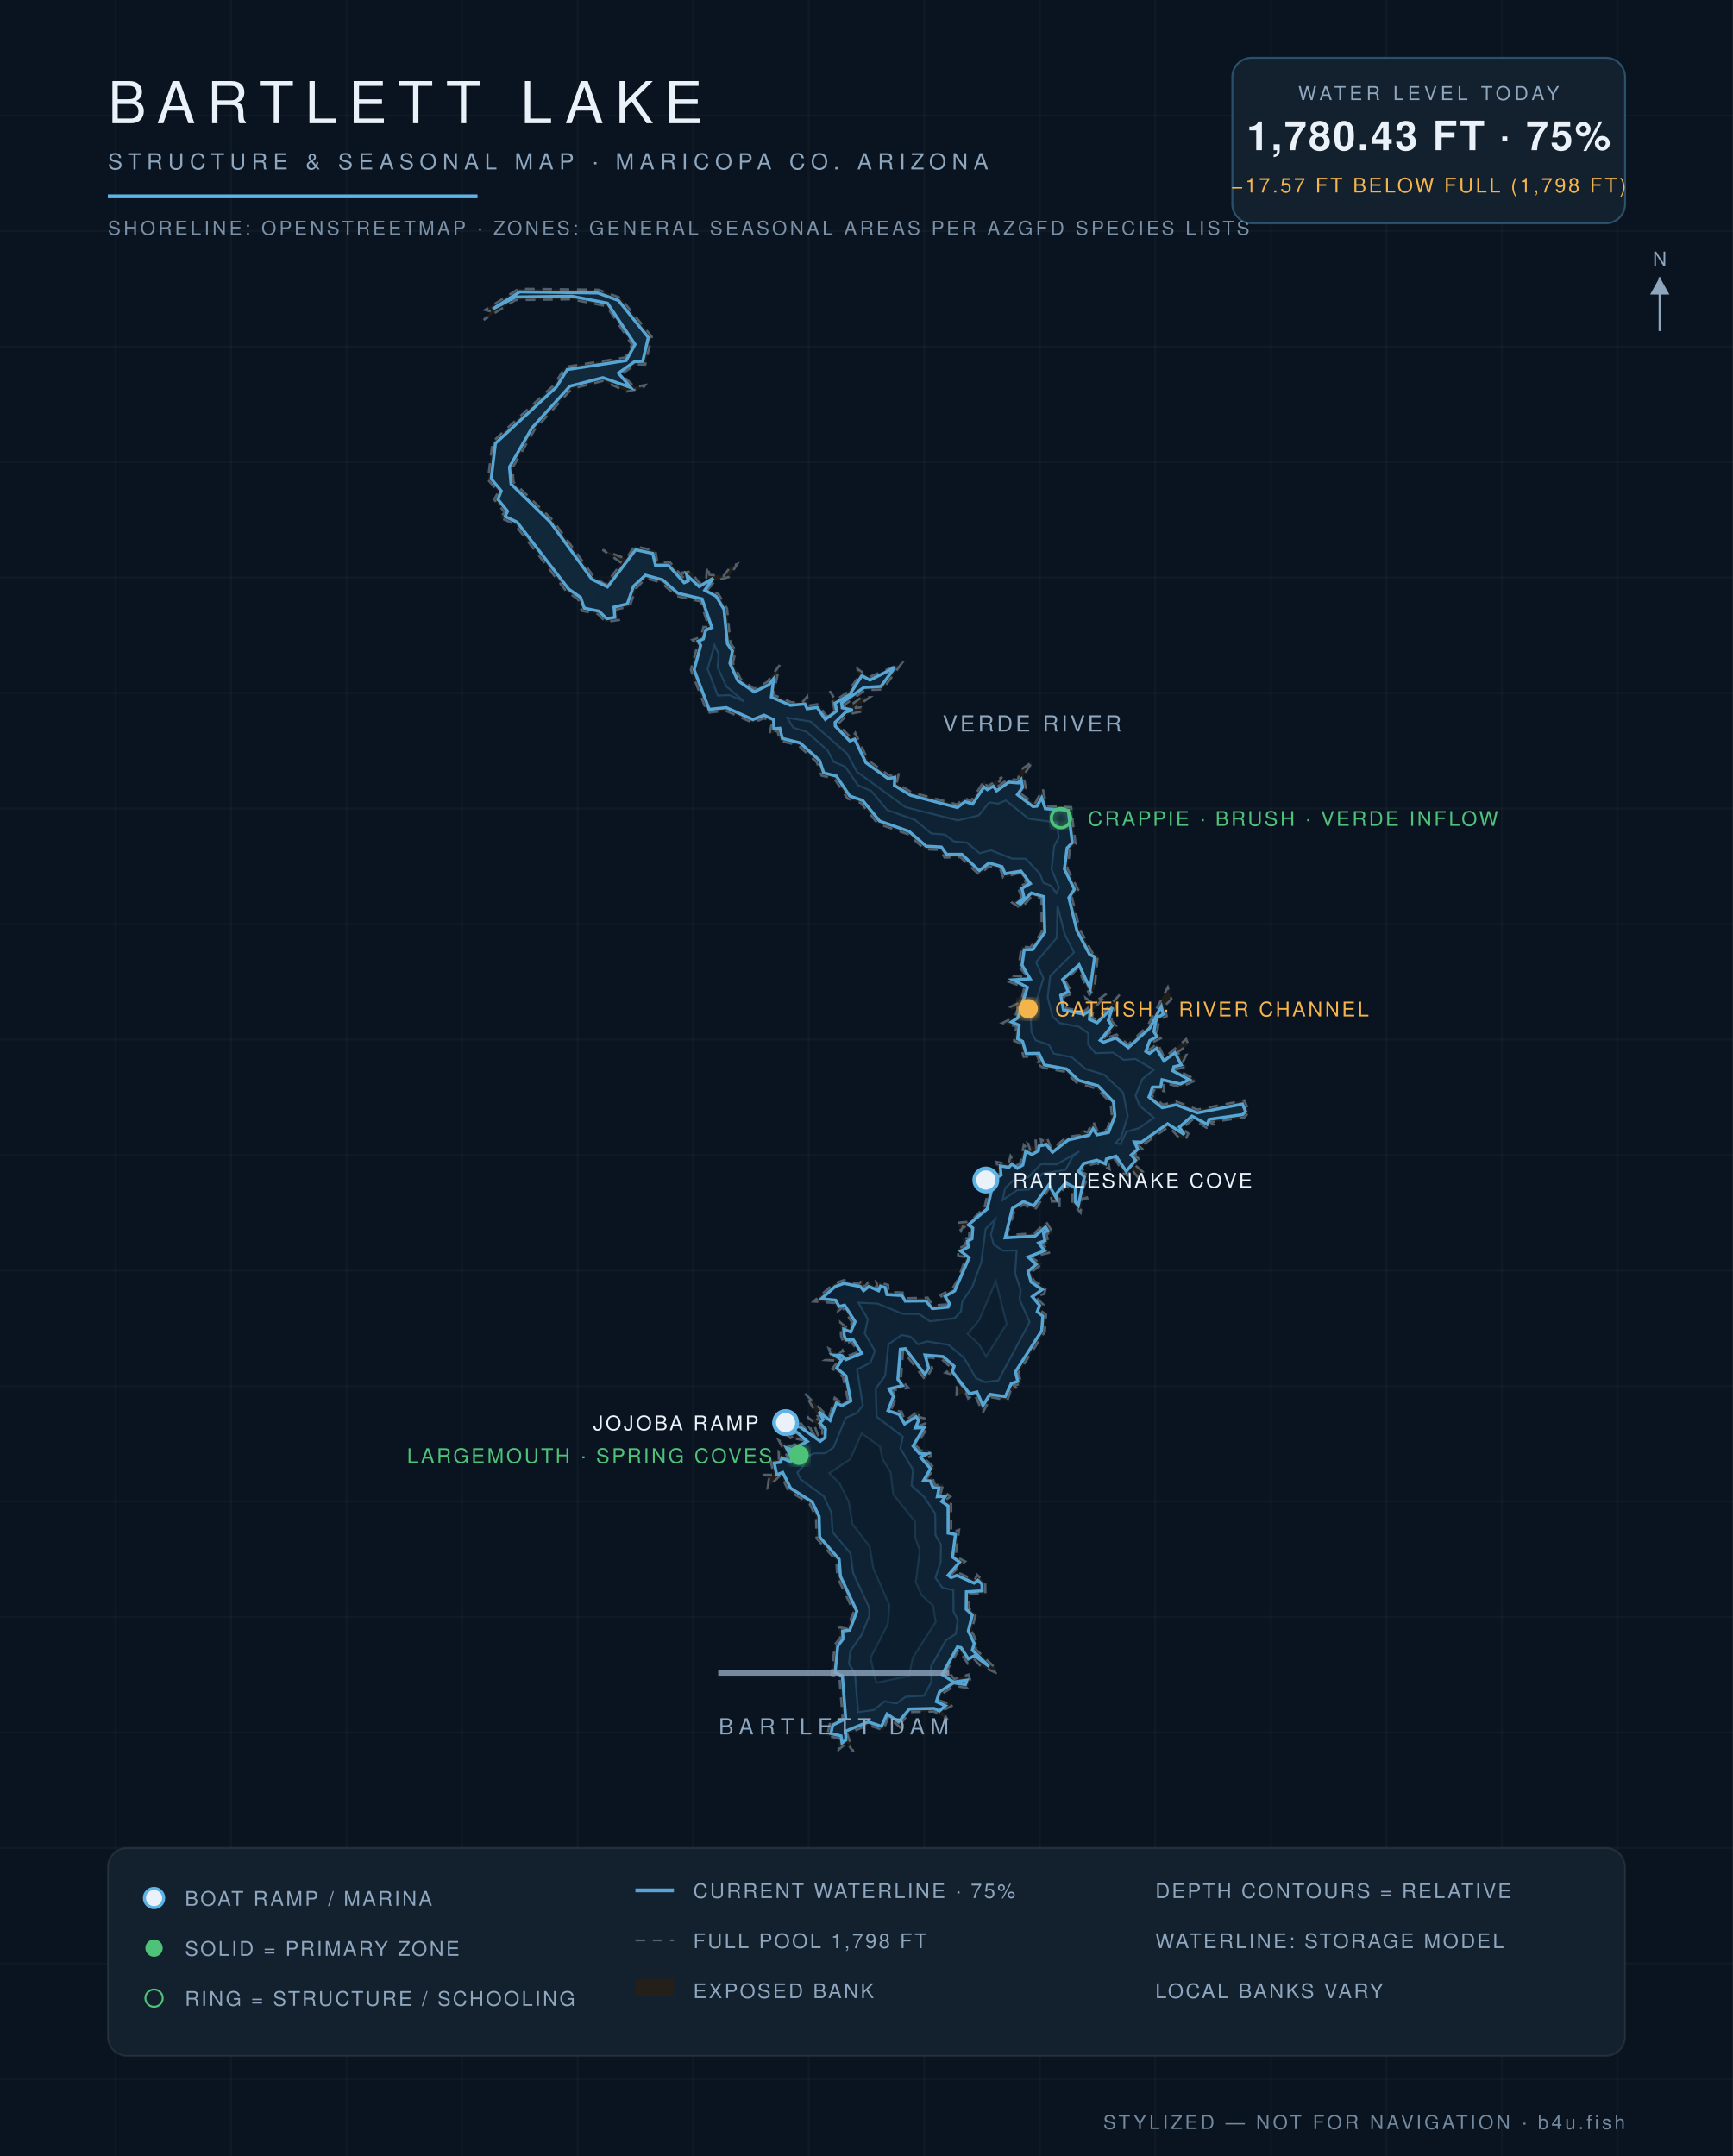
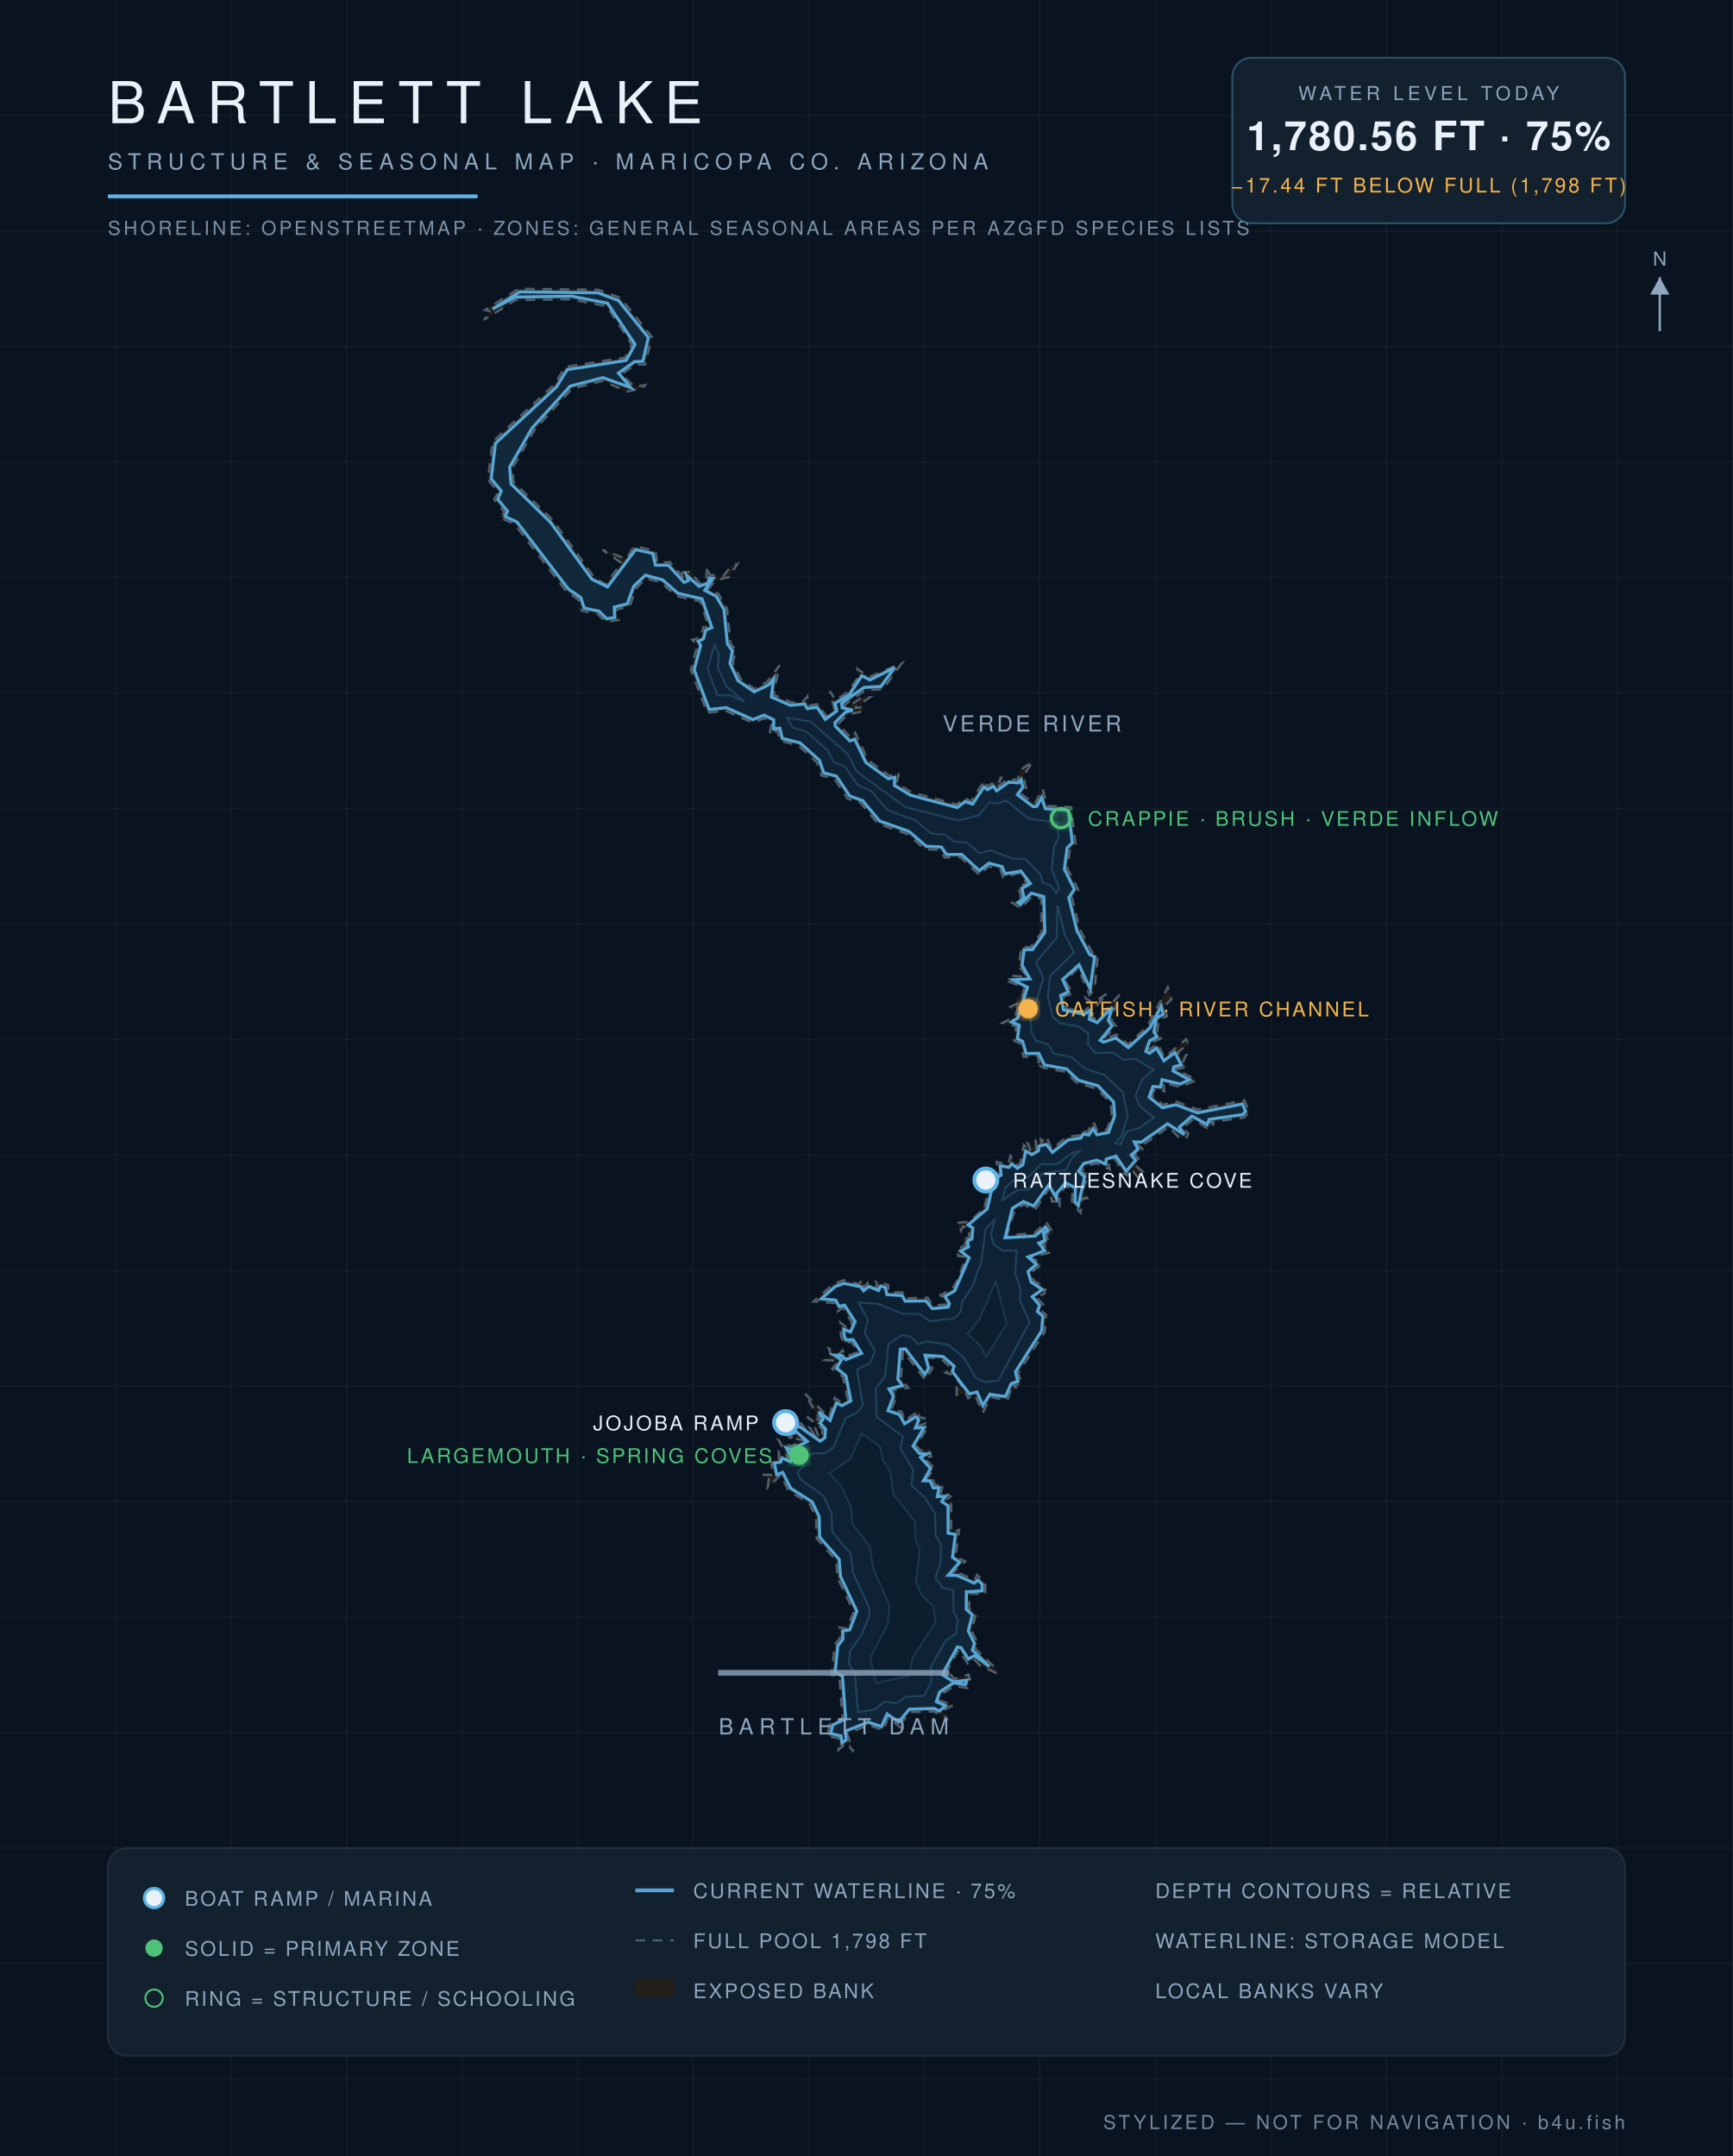
<svg xmlns="http://www.w3.org/2000/svg" viewBox="0 0 900 1120" font-family="Helvetica,Arial,sans-serif">
  <defs>
    <radialGradient id="wg" cx="45%" cy="60%" r="80%">
      <stop offset="0%" stop-color="#0c1f31" />
      <stop offset="55%" stop-color="#102639" />
      <stop offset="100%" stop-color="#13293c" />
    </radialGradient>
    <filter id="glow">
      <feGaussianBlur stdDeviation="2.2" result="b" />
      <feMerge>
        <feMergeNode in="b" />
        <feMergeNode in="SourceGraphic" />
      </feMerge>
    </filter>
  </defs>
  <rect width="900" height="1120" fill="#0a1420" />
  <g stroke="#ffffff" stroke-opacity="0.025">
    <line x1="60" y1="0" x2="60" y2="1120" />
    <line x1="120" y1="0" x2="120" y2="1120" />
    <line x1="180" y1="0" x2="180" y2="1120" />
    <line x1="240" y1="0" x2="240" y2="1120" />
    <line x1="300" y1="0" x2="300" y2="1120" />
    <line x1="360" y1="0" x2="360" y2="1120" />
    <line x1="420" y1="0" x2="420" y2="1120" />
    <line x1="480" y1="0" x2="480" y2="1120" />
    <line x1="540" y1="0" x2="540" y2="1120" />
    <line x1="600" y1="0" x2="600" y2="1120" />
    <line x1="660" y1="0" x2="660" y2="1120" />
    <line x1="720" y1="0" x2="720" y2="1120" />
    <line x1="780" y1="0" x2="780" y2="1120" />
    <line x1="840" y1="0" x2="840" y2="1120" />
    <line x1="0" y1="60" x2="900" y2="60" />
    <line x1="0" y1="120" x2="900" y2="120" />
    <line x1="0" y1="180" x2="900" y2="180" />
    <line x1="0" y1="240" x2="900" y2="240" />
    <line x1="0" y1="300" x2="900" y2="300" />
    <line x1="0" y1="360" x2="900" y2="360" />
    <line x1="0" y1="420" x2="900" y2="420" />
    <line x1="0" y1="480" x2="900" y2="480" />
    <line x1="0" y1="540" x2="900" y2="540" />
    <line x1="0" y1="600" x2="900" y2="600" />
    <line x1="0" y1="660" x2="900" y2="660" />
    <line x1="0" y1="720" x2="900" y2="720" />
    <line x1="0" y1="780" x2="900" y2="780" />
    <line x1="0" y1="840" x2="900" y2="840" />
    <line x1="0" y1="900" x2="900" y2="900" />
    <line x1="0" y1="960" x2="900" y2="960" />
    <line x1="0" y1="1020" x2="900" y2="1020" />
    <line x1="0" y1="1080" x2="900" y2="1080" />
  </g>
  <path d="M 511.3,627.2 L 514.0,615.3 L 511.9,613.1 L 518.5,609.7 L 517.6,603.6 L 523.7,604.8 L 524.8,600.5 L 527.8,605.4 L 529.8,604.4 L 531.7,594.7 L 535.4,598.3 L 533.8,594.1 L 538.1,596.8 L 537.8,591.6 L 541.0,594.4 L 540.5,591.8 L 542.8,593.0 L 543.7,590.9 L 546.2,597.0 L 554.1,590.6 L 560.8,589.7 L 561.6,586.9 L 564.7,588.3 L 567.8,582.6 L 570.1,587.9 L 574.9,586.8 L 577.4,579.4 L 576.7,572.7 L 569.4,565.5 L 559.3,562.6 L 553.3,556.8 L 541.8,554.7 L 537.4,551.9 L 539.8,551.6 L 538.8,548.6 L 531.6,549.0 L 529.7,541.9 L 526.7,540.7 L 527.8,533.2 L 520.6,531.4 L 527.1,528.2 L 528.7,523.5 L 525.2,524.5 L 524.6,523.1 L 530.1,520.5 L 532.0,513.0 L 523.8,509.9 L 525.4,506.8 L 533.6,507.6 L 529.1,501.9 L 530.5,491.7 L 535.1,492.1 L 541.0,484.4 L 540.9,466.9 L 536.0,465.5 L 530.3,471.9 L 525.6,468.9 L 530.4,466.0 L 528.6,460.5 L 533.4,458.9 L 529.0,453.6 L 521.0,455.9 L 519.5,451.6 L 513.6,450.0 L 508.6,454.5 L 498.8,445.3 L 490.6,445.5 L 488.3,441.5 L 480.4,441.2 L 471.3,433.3 L 455.9,427.9 L 447.0,417.1 L 440.2,414.9 L 433.3,404.5 L 426.6,402.9 L 424.2,396.0 L 414.4,387.1 L 405.0,384.9 L 403.7,379.4 L 399.5,381.7 L 400.9,375.3 L 396.8,373.1 L 391.0,375.5 L 376.8,369.2 L 367.3,370.3 L 358.8,348.0 L 362.3,335.0 L 359.5,332.4 L 364.0,330.9 L 365.3,325.7 L 368.1,325.8 L 363.7,312.4 L 351.4,309.7 L 343.3,302.6 L 335.5,300.4 L 330.4,305.6 L 327.0,315.1 L 319.9,316.7 L 321.4,322.1 L 314.6,323.1 L 310.5,319.0 L 302.1,317.3 L 300.3,311.4 L 294.1,307.2 L 267.3,272.3 L 259.4,268.8 L 262.1,266.2 L 256.6,259.5 L 258.8,255.5 L 253.4,249.2 L 255.8,229.5 L 287.7,200.0 L 293.6,190.6 L 324.6,185.7 L 328.2,179.1 L 315.1,159.1 L 296.8,155.5 L 267.7,155.9 L 251.2,166.2 L 255.2,161.9 L 251.9,161.0 L 269.4,150.0 L 310.8,150.5 L 322.2,154.7 L 338.5,174.9 L 335.1,189.4 L 330.2,189.3 L 322.7,194.4 L 329.6,201.0 L 335.1,200.0 L 334.0,201.5 L 325.6,203.4 L 313.1,197.9 L 296.9,202.0 L 277.6,223.3 L 266.2,243.0 L 266.7,250.4 L 287.0,270.1 L 308.6,299.9 L 314.5,303.6 L 322.8,292.5 L 312.9,285.6 L 325.2,290.3 L 329.4,283.7 L 340.4,286.1 L 341.4,292.4 L 347.8,291.9 L 355.8,301.1 L 354.4,297.4 L 358.7,296.9 L 363.3,303.0 L 366.7,301.6 L 367.2,294.0 L 368.5,298.6 L 375.7,299.2 L 379.6,294.2 L 382.9,293.0 L 378.7,299.7 L 371.4,301.7 L 367.6,306.3 L 373.1,308.5 L 377.6,316.1 L 379.4,334.2 L 382.1,337.8 L 380.7,344.4 L 384.6,352.6 L 391.6,357.8 L 398.4,354.3 L 404.9,345.5 L 401.7,360.9 L 410.9,364.8 L 416.5,365.0 L 419.2,361.8 L 419.7,366.6 L 425.3,365.7 L 429.0,372.2 L 433.3,368.3 L 431.0,359.0 L 434.0,363.7 L 440.0,359.7 L 446.0,351.5 L 445.3,347.4 L 451.4,351.7 L 468.4,344.5 L 458.4,358.2 L 449.3,358.5 L 438.3,366.4 L 440.7,367.1 L 447.2,362.4 L 451.8,362.2 L 444.0,367.8 L 447.3,367.4 L 448.8,369.4 L 440.4,371.1 L 435.1,376.2 L 442.3,383.6 L 444.2,380.7 L 450.8,394.9 L 462.0,403.0 L 466.9,401.4 L 465.7,406.9 L 473.5,411.6 L 497.0,417.9 L 501.1,414.4 L 504.1,416.4 L 511.3,405.4 L 512.7,408.6 L 520.4,403.6 L 517.3,409.2 L 523.5,404.7 L 528.6,405.1 L 529.7,400.2 L 536.4,395.5 L 531.5,403.0 L 532.9,409.6 L 529.9,412.1 L 537.4,417.6 L 541.6,409.8 L 543.6,418.6 L 556.3,419.3 L 558.6,438.5 L 555.7,441.0 L 554.4,451.3 L 560.0,462.2 L 556.7,466.1 L 560.8,482.7 L 567.3,494.9 L 570.2,496.0 L 568.5,513.5 L 565.8,516.9 L 559.9,502.8 L 553.3,509.7 L 557.3,516.3 L 552.5,517.5 L 553.8,523.8 L 563.1,525.3 L 565.1,523.6 L 563.8,518.4 L 567.5,521.1 L 575.1,516.0 L 567.9,524.5 L 567.2,528.7 L 569.7,529.6 L 581.5,516.7 L 577.2,530.1 L 579.7,533.1 L 572.9,539.8 L 579.9,537.4 L 585.9,542.6 L 595.9,533.1 L 606.5,512.8 L 608.4,519.1 L 604.7,522.7 L 606.0,527.9 L 602.0,529.6 L 600.9,536.3 L 603.7,539.0 L 598.4,541.5 L 596.6,545.6 L 601.2,542.0 L 604.7,549.4 L 616.0,539.8 L 617.2,542.6 L 611.8,546.5 L 612.5,548.7 L 616.1,548.0 L 614.4,551.6 L 616.4,554.2 L 610.6,555.5 L 621.4,561.0 L 613.2,564.8 L 604.2,562.4 L 604.7,566.9 L 599.9,565.6 L 598.0,568.9 L 603.9,573.8 L 610.9,572.2 L 621.9,576.4 L 646.3,571.6 L 648.8,577.7 L 646.2,580.5 L 628.5,583.0 L 630.8,584.5 L 626.6,585.9 L 619.8,581.3 L 614.0,586.1 L 617.2,588.9 L 616.1,591.1 L 612.0,590.7 L 607.0,585.3 L 593.1,595.1 L 590.3,594.2 L 593.8,597.3 L 589.1,599.8 L 591.9,602.4 L 589.9,605.6 L 593.6,608.8 L 591.5,612.3 L 587.2,606.9 L 585.9,610.7 L 583.4,609.6 L 579.3,602.2 L 575.6,603.5 L 576.3,607.4 L 569.5,604.3 L 563.7,605.8 L 561.7,608.7 L 565.3,610.6 L 562.3,617.9 L 564.7,622.5 L 562.2,622.6 L 561.2,630.0 L 556.7,625.0 L 557.1,617.9 L 553.4,616.1 L 550.3,620.7 L 550.3,627.2 L 549.6,624.1 L 546.3,624.2 L 545.0,617.1 L 537.5,628.5 L 531.6,625.8 L 527.0,628.7 L 522.9,641.7 L 537.2,640.6 L 543.4,634.8 L 547.1,640.8 L 543.4,640.8 L 544.8,646.4 L 541.1,645.9 L 545.7,650.6 L 535.5,653.1 L 541.1,656.7 L 535.5,660.9 L 536.9,665.3 L 543.2,669.1 L 542.3,672.2 L 537.7,673.6 L 542.0,677.8 L 540.2,680.6 L 543.3,682.9 L 542.6,691.9 L 528.8,713.3 L 530.7,718.9 L 526.4,719.7 L 528.4,721.4 L 524.9,722.5 L 523.2,727.4 L 514.7,725.8 L 510.4,733.9 L 506.1,724.2 L 502.8,726.5 L 501.5,723.5 L 496.8,724.6 L 496.9,720.7 L 500.5,721.2 L 495.4,714.4 L 491.0,713.1 L 494.2,710.7 L 488.9,706.0 L 481.5,705.1 L 484.2,710.8 L 480.5,716.8 L 469.0,701.8 L 467.9,716.4 L 471.8,721.0 L 463.1,722.3 L 465.9,725.1 L 462.8,732.3 L 468.2,733.3 L 470.1,738.1 L 477.2,732.7 L 477.3,736.1 L 480.1,736.8 L 476.7,740.8 L 480.7,739.4 L 481.7,741.7 L 475.8,750.9 L 478.3,753.7 L 482.0,752.6 L 483.7,756.6 L 479.7,757.3 L 485.5,762.8 L 481.0,768.3 L 484.1,767.2 L 485.7,771.6 L 489.9,770.8 L 488.3,776.9 L 491.1,775.3 L 493.6,777.4 L 490.7,779.6 L 494.0,781.3 L 494.0,796.1 L 498.1,794.7 L 496.3,808.6 L 501.3,811.1 L 494.0,817.9 L 497.1,816.7 L 506.1,820.8 L 507.5,818.1 L 511.7,822.3 L 511.8,828.1 L 503.2,827.8 L 503.4,835.8 L 506.9,838.2 L 504.6,847.1 L 507.8,853.8 L 506.6,856.6 L 517.8,867.3 L 517.2,869.0 L 509.1,865.3 L 505.6,861.6 L 502.6,864.2 L 497.9,857.0 L 490.9,869.5 L 492.5,868.3 L 495.6,872.2 L 503.0,869.9 L 503.9,872.8 L 502.4,876.9 L 495.6,875.8 L 489.2,880.0 L 487.8,883.4 L 495.3,885.7 L 489.4,888.7 L 492.2,893.6 L 485.1,889.1 L 472.6,889.4 L 468.3,894.8 L 469.2,898.8 L 461.3,892.0 L 458.8,898.9 L 451.1,896.1 L 440.0,900.6 L 443.2,910.0 L 439.8,905.4 L 435.5,909.0 L 435.8,903.1 L 429.5,901.7 L 431.1,894.9 L 437.6,892.7 L 435.9,871.0 L 431.9,870.1 L 433.5,854.3 L 436.3,851.0 L 435.9,845.4 L 439.8,846.0 L 443.4,837.3 L 434.9,819.4 L 434.3,810.7 L 424.1,799.2 L 423.8,788.2 L 420.4,781.1 L 409.4,774.3 L 405.5,766.2 L 398.7,772.7 L 399.3,768.1 L 395.8,766.1 L 401.8,766.1 L 400.1,758.4 L 404.5,758.3 L 404.4,754.1 L 409.6,758.0 L 404.4,748.2 L 410.5,751.4 L 417.7,748.3 L 412.8,747.3 L 413.1,745.4 L 410.5,747.0 L 404.8,742.5 L 406.6,738.4 L 415.5,739.7 L 414.4,737.4 L 419.0,743.2 L 422.6,745.0 L 420.6,741.9 L 423.3,743.1 L 423.2,741.2 L 425.5,747.2 L 427.0,746.1 L 427.1,742.4 L 419.1,736.0 L 425.8,737.7 L 418.0,723.9 L 430.6,736.4 L 433.5,726.1 L 436.9,728.6 L 440.3,727.2 L 437.8,715.3 L 432.2,711.0 L 435.5,706.9 L 428.5,706.5 L 431.8,704.5 L 430.4,700.5 L 435.7,703.5 L 437.6,701.4 L 439.2,704.7 L 446.1,702.2 L 441.9,697.0 L 438.3,698.1 L 436.8,694.2 L 436.4,686.9 L 440.8,690.6 L 442.5,687.0 L 437.6,679.3 L 435.0,681.3 L 433.5,676.9 L 422.5,676.1 L 433.0,666.9 L 438.2,665.0 L 446.1,667.0 L 447.9,664.6 L 448.7,668.9 L 450.8,666.2 L 455.8,668.9 L 455.0,665.7 L 461.3,667.5 L 461.4,671.1 L 469.7,671.5 L 470.6,674.4 L 481.8,674.1 L 484.4,678.2 L 491.6,677.6 L 488.4,672.7 L 494.4,669.8 L 497.6,664.5 L 501.7,653.0 L 497.7,652.5 L 497.2,648.9 L 501.8,646.6 L 499.5,643.6 L 503.2,643.1 L 503.6,638.2 L 500.1,637.2 L 499.1,639.4 L 497.0,635.2 L 503.9,634.6 L 511.3,627.2 Z" fill="#241f19" fill-opacity="0.9" stroke="#8ea6be" stroke-opacity="0.5" stroke-width="1.2" stroke-dasharray="5 4" />
-   <path d="M 255.9,160.5 L 269.9,151.6 L 310.5,152.2 L 321.2,156.1 L 336.7,175.3 L 333.8,187.7 L 329.5,187.9 L 321.2,193.8 L 327.5,201.3 L 313.1,196.2 L 296.0,200.6 L 276.2,222.4 L 264.6,242.6 L 265.4,251.4 L 285.8,271.2 L 307.4,300.9 L 315.5,304.9 L 330.1,285.6 L 339.0,287.5 L 340.4,293.6 L 347.1,293.6 L 355.3,302.7 L 357.4,301.8 L 356.7,298.8 L 363.1,304.7 L 370.4,300.4 L 366.0,306.6 L 372.0,309.8 L 376.0,316.6 L 377.8,334.5 L 380.4,338.2 L 379.1,344.6 L 383.2,353.6 L 391.7,359.4 L 399.3,355.7 L 401.8,352.6 L 400.6,362.1 L 410.5,366.4 L 418.0,365.7 L 419.2,368.2 L 424.4,367.5 L 428.6,373.7 L 434.6,369.3 L 433.7,365.3 L 441.2,360.9 L 447.6,351.0 L 451.8,353.3 L 464.7,346.8 L 457.5,356.6 L 448.7,357.1 L 437.1,365.2 L 437.4,367.7 L 442.9,368.9 L 439.2,369.9 L 433.7,375.3 L 433.8,377.2 L 441.3,384.9 L 443.9,384.0 L 449.7,396.2 L 461.3,404.5 L 464.7,403.8 L 464.5,408.0 L 472.9,413.1 L 497.2,419.5 L 501.2,416.4 L 505.1,417.7 L 511.0,408.8 L 512.8,410.2 L 515.9,408.4 L 517.6,410.8 L 523.9,406.3 L 528.9,406.7 L 530.3,405.0 L 531.1,409.0 L 528.4,412.8 L 536.5,419.0 L 538.5,418.8 L 541.0,414.4 L 542.9,420.1 L 554.8,420.9 L 556.9,437.8 L 554.2,440.5 L 552.8,451.5 L 558.0,462.0 L 555.1,466.3 L 559.3,483.4 L 565.9,495.8 L 568.5,497.1 L 566.2,513.7 L 560.4,501.2 L 551.9,508.8 L 554.8,515.2 L 550.9,517.0 L 552.3,524.6 L 563.0,526.9 L 566.2,524.9 L 565.8,529.5 L 569.8,531.3 L 577.7,523.3 L 575.6,530.1 L 577.5,532.9 L 571.4,540.4 L 573.1,541.4 L 579.5,539.2 L 586.0,544.2 L 597.1,534.1 L 603.1,522.8 L 604.1,526.9 L 600.6,528.9 L 599.3,536.0 L 600.9,538.5 L 597.1,540.6 L 595.1,546.2 L 597.0,547.2 L 600.6,544.6 L 604.5,551.1 L 610.2,546.8 L 613.5,553.2 L 609.6,554.2 L 609.1,556.3 L 617.7,560.9 L 613.0,563.1 L 603.5,560.9 L 602.8,564.7 L 598.6,564.7 L 596.7,569.9 L 603.6,575.4 L 610.8,573.9 L 621.9,578.1 L 645.3,573.5 L 646.9,577.4 L 645.4,579.0 L 628.0,581.5 L 626.9,584.1 L 619.1,579.8 L 612.5,585.5 L 615.1,589.4 L 606.4,583.8 L 592.8,593.3 L 589.1,593.2 L 590.9,597.0 L 587.5,600.0 L 589.8,602.7 L 584.9,608.5 L 579.6,600.6 L 574.6,602.1 L 574.1,604.6 L 569.6,602.7 L 562.9,604.4 L 560.1,608.5 L 563.2,611.3 L 560.0,626.3 L 558.4,624.4 L 558.5,617.1 L 553.4,614.4 L 548.8,619.9 L 548.7,622.5 L 544.7,615.5 L 536.9,626.4 L 531.5,624.2 L 525.8,627.7 L 522.0,643.0 L 537.6,642.1 L 543.0,637.4 L 544.1,639.2 L 541.9,640.4 L 542.7,644.5 L 539.4,645.7 L 542.5,649.7 L 533.9,653.0 L 538.2,656.8 L 533.9,660.5 L 535.5,666.0 L 541.3,669.9 L 536.1,673.6 L 539.9,678.1 L 538.7,681.4 L 541.6,683.7 L 541.0,691.3 L 527.4,712.6 L 528.6,717.6 L 525.2,718.7 L 522.1,725.5 L 514.1,724.3 L 510.5,730.2 L 507.4,723.1 L 503.5,724.0 L 494.6,712.5 L 495.5,709.7 L 489.8,704.7 L 480.4,703.9 L 482.3,710.7 L 480.3,714.0 L 470.2,700.6 L 467.6,700.9 L 466.3,716.5 L 468.7,719.8 L 461.7,721.5 L 464.0,725.4 L 461.2,732.8 L 467.0,734.8 L 469.8,739.7 L 475.7,735.9 L 477.1,737.7 L 475.4,741.8 L 479.9,741.6 L 474.2,751.2 L 477.5,755.1 L 481.4,755.3 L 478.1,757.1 L 483.3,762.9 L 479.6,769.2 L 483.1,769.3 L 484.7,772.9 L 487.7,772.9 L 486.8,777.5 L 491.0,777.3 L 489.1,780.0 L 492.4,782.3 L 492.4,796.4 L 496.2,797.1 L 494.7,808.9 L 498.4,811.5 L 492.4,818.3 L 493.9,819.5 L 497.0,818.4 L 505.9,822.4 L 507.9,820.9 L 510.0,823.0 L 510.1,826.4 L 501.9,826.9 L 501.8,836.0 L 505.0,838.9 L 502.9,847.2 L 506.0,853.8 L 505.0,857.2 L 513.7,865.7 L 506.1,860.1 L 502.9,861.8 L 499.1,855.9 L 497.2,855.6 L 489.3,869.9 L 495.3,873.8 L 502.2,872.8 L 501.4,875.1 L 495.2,874.2 L 487.9,878.9 L 486.3,884.0 L 491.0,886.1 L 487.8,888.9 L 485.2,887.5 L 472.3,887.8 L 466.7,894.5 L 460.7,890.4 L 457.8,896.8 L 450.9,894.5 L 439.1,899.3 L 439.3,903.9 L 437.3,905.4 L 436.8,901.8 L 431.5,900.5 L 432.5,896.1 L 439.2,892.9 L 437.5,870.7 L 433.7,868.8 L 435.1,855.0 L 437.8,851.5 L 437.6,847.3 L 441.3,846.8 L 445.0,837.0 L 436.5,818.9 L 435.8,810.0 L 425.7,798.5 L 425.4,787.8 L 421.8,780.2 L 410.6,773.1 L 406.5,764.9 L 403.4,766.1 L 402.1,760.0 L 405.4,759.6 L 406.1,757.4 L 410.5,759.3 L 411.2,757.5 L 408.4,752.1 L 411.0,753.0 L 419.3,748.8 L 413.7,743.9 L 410.6,745.0 L 406.8,742.0 L 407.6,740.2 L 415.5,741.3 L 426.0,748.7 L 428.5,746.8 L 428.7,742.3 L 425.8,739.3 L 427.5,737.4 L 425.3,733.4 L 431.1,737.9 L 434.4,728.8 L 437.2,730.2 L 441.9,727.7 L 439.3,714.7 L 434.5,710.7 L 437.1,706.4 L 433.3,704.0 L 437.2,704.2 L 439.3,706.3 L 447.5,703.0 L 443.1,695.9 L 439.3,696.1 L 438.4,693.8 L 438.2,690.5 L 441.8,691.9 L 444.1,686.6 L 438.6,678.0 L 435.8,678.7 L 434.0,675.4 L 426.5,674.7 L 433.8,668.3 L 438.3,666.7 L 446.9,668.4 L 448.5,670.5 L 451.2,668.3 L 456.3,670.5 L 457.3,668.1 L 459.7,668.8 L 460.6,672.5 L 468.5,673.0 L 470.1,675.9 L 480.9,675.8 L 484.2,679.8 L 492.4,679.0 L 493.1,677.2 L 490.8,673.4 L 495.8,670.6 L 503.3,653.4 L 498.9,649.9 L 503.0,647.7 L 502.4,644.8 L 504.8,643.5 L 505.2,637.9 L 502.9,636.3 L 512.7,628.0 L 515.6,615.5 L 514.6,613.5 L 519.9,610.5 L 519.5,605.7 L 524.0,606.4 L 525.5,604.7 L 528.4,606.9 L 531.2,605.2 L 532.7,598.0 L 535.9,599.8 L 539.3,597.8 L 539.6,595.4 L 543.4,594.5 L 546.6,598.6 L 554.7,592.2 L 565.6,589.7 L 567.7,586.3 L 569.7,589.5 L 575.7,588.3 L 579.0,579.7 L 578.3,572.4 L 570.2,564.0 L 560.1,561.2 L 553.9,555.3 L 542.4,553.2 L 539.6,547.2 L 532.9,547.3 L 531.1,541.0 L 528.5,539.6 L 529.3,532.6 L 525.3,530.9 L 528.5,528.9 L 533.6,512.9 L 526.1,509.0 L 535.0,508.5 L 530.8,501.4 L 531.9,493.4 L 536.2,493.3 L 542.6,484.4 L 542.1,465.8 L 535.6,463.9 L 530.0,469.7 L 528.7,468.9 L 531.9,466.5 L 530.7,461.5 L 535.1,459.0 L 530.2,452.5 L 522.0,453.9 L 520.4,450.2 L 513.6,448.3 L 508.6,452.3 L 499.5,443.8 L 491.6,443.8 L 488.9,440.0 L 481.0,439.6 L 472.1,431.9 L 456.8,426.5 L 448.0,415.8 L 441.3,413.5 L 434.4,403.2 L 427.8,401.5 L 425.6,395.0 L 415.5,385.9 L 406.3,383.6 L 405.0,378.3 L 401.9,378.6 L 401.8,373.9 L 396.8,371.5 L 391.0,373.8 L 377.2,367.6 L 368.3,368.5 L 360.5,347.9 L 363.9,335.3 L 362.6,333.1 L 365.3,331.9 L 366.5,327.4 L 369.7,326.0 L 364.6,311.1 L 352.1,308.2 L 344.1,301.2 L 335.2,298.8 L 329.0,304.6 L 325.8,313.7 L 318.9,315.4 L 319.3,320.7 L 315.1,321.4 L 311.1,317.5 L 303.4,315.9 L 301.6,310.4 L 295.3,306.0 L 268.5,271.2 L 262.3,268.3 L 263.6,265.6 L 258.6,259.4 L 260.3,255.0 L 255.1,248.7 L 257.3,230.3 L 288.9,201.1 L 294.6,192.0 L 325.2,187.3 L 329.8,178.9 L 315.5,157.5 L 297.0,153.9 L 267.7,154.3 L 255.9,160.5 Z" fill="url(#wg)" stroke="#5eb4e7" stroke-opacity="0.9" stroke-width="1.6" />
-   <path d="M 371.1,335.2 L 373.2,339.8 L 372.7,346.7 L 377.2,356.6 L 386.5,364.4 L 378.9,361.1 L 372.8,361.3 L 367.5,347.5 L 371.1,335.2 Z" fill="#0e2233" stroke="#5eb4e7" stroke-opacity="0.22" stroke-width="1" />
-   <path d="M 408.9,372.9 L 420.9,374.8 L 440.0,391.6 L 445.0,400.9 L 470.3,419.3 L 497.5,426.2 L 508.3,423.6 L 513.8,416.8 L 518.3,417.5 L 522.4,415.8 L 534.2,425.3 L 548.9,427.3 L 549.8,435.1 L 547.5,439.5 L 546.1,451.5 L 550.0,461.1 L 548.6,463.9 L 545.8,460.1 L 541.8,458.5 L 540.1,453.9 L 532.7,446.1 L 525.6,446.0 L 514.7,441.7 L 508.7,443.2 L 502.2,437.7 L 495.4,437.1 L 490.7,433.5 L 483.7,433.0 L 475.2,425.9 L 460.8,420.8 L 452.5,410.9 L 445.6,407.9 L 439.0,398.3 L 433.0,395.8 L 429.8,389.8 L 419.0,380.2 L 412.0,378.0 L 408.9,372.9 Z" fill="#0e2233" stroke="#5eb4e7" stroke-opacity="0.22" stroke-width="1" />
-   <path d="M 549.2,470.6 L 553.0,485.6 L 557.8,494.7 L 545.4,507.0 L 544.1,518.1 L 546.7,528.2 L 550.4,531.5 L 560.2,533.3 L 565.2,536.8 L 565.1,542.6 L 568.9,547.1 L 578.0,546.8 L 583.6,550.6 L 589.6,550.1 L 599.2,555.7 L 593.3,560.5 L 589.7,569.1 L 591.8,574.4 L 599.2,580.6 L 591.6,586.0 L 584.9,587.9 L 582.0,594.3 L 579.3,593.9 L 582.4,590.4 L 585.7,579.8 L 583.3,567.6 L 573.5,558.3 L 563.6,555.2 L 556.7,549.2 L 547.2,547.3 L 544.8,542.8 L 537.9,540.4 L 535.7,536.1 L 535.3,529.8 L 541.9,508.1 L 538.1,499.8 L 548.9,487.1 L 549.2,470.6 Z" fill="#0e2233" stroke="#5eb4e7" stroke-opacity="0.22" stroke-width="1" />
-   <path d="M 560.5,598.1 L 556.9,601.1 L 553.4,607.7 L 541.4,609.6 L 534.4,618.0 L 528.3,618.2 L 520.7,623.4 L 522.0,617.3 L 525.9,613.5 L 534.1,611.5 L 540.7,604.7 L 548.8,604.9 L 560.5,598.1 Z" fill="#0e2233" stroke="#5eb4e7" stroke-opacity="0.22" stroke-width="1" />
-   <path d="M 516.8,633.5 L 514.6,641.3 L 516.1,646.5 L 520.9,649.7 L 528.0,649.6 L 527.2,661.5 L 530.1,670.1 L 529.5,675.0 L 534.7,686.8 L 518.5,717.1 L 511.7,718.0 L 506.9,715.9 L 500.6,705.3 L 492.6,698.6 L 481.4,696.8 L 476.8,698.3 L 472.9,694.4 L 468.3,693.5 L 461.4,698.3 L 459.7,714.7 L 454.8,721.4 L 455.3,736.0 L 468.9,746.3 L 467.6,752.4 L 474.2,763.5 L 473.4,771.7 L 480.0,777.7 L 485.7,786.3 L 485.8,797.4 L 488.7,802.5 L 488.5,811.6 L 485.8,819.6 L 489.4,824.8 L 495.1,826.1 L 495.2,837.1 L 497.4,841.5 L 496.4,848.8 L 491.3,852.0 L 483.5,865.7 L 483.7,873.7 L 479.9,880.9 L 470.4,881.4 L 465.6,884.9 L 459.4,883.8 L 453.8,888.3 L 445.7,889.4 L 444.0,869.2 L 440.9,864.3 L 441.6,857.7 L 447.5,849.2 L 451.5,839.4 L 451.4,835.1 L 443.1,817.2 L 441.7,806.9 L 432.4,795.9 L 431.8,785.9 L 427.8,777.2 L 415.8,768.5 L 414.1,764.9 L 417.1,761.7 L 417.9,757.3 L 422.7,755.0 L 428.6,754.9 L 432.9,751.9 L 439.2,736.6 L 445.2,733.9 L 448.1,730.0 L 445.1,711.4 L 452.1,707.9 L 454.4,701.8 L 449.1,692.6 L 450.7,685.4 L 445.8,676.7 L 455.8,677.2 L 468.8,682.5 L 477.3,682.6 L 483.0,686.4 L 495.8,684.8 L 499.1,681.2 L 499.7,676.2 L 505.0,668.4 L 509.6,655.8 L 511.9,638.4 L 516.8,633.5 Z" fill="#0e2233" stroke="#5eb4e7" stroke-opacity="0.22" stroke-width="1" />
+   <path d="M 255.8,160.5 L 269.9,151.6 L 310.5,152.1 L 321.2,156.1 L 336.7,175.3 L 333.9,187.7 L 329.5,187.9 L 321.2,193.8 L 327.5,201.3 L 313.1,196.2 L 296.1,200.6 L 276.3,222.4 L 264.7,242.6 L 265.4,251.4 L 285.8,271.2 L 307.4,300.9 L 315.5,304.9 L 330.1,285.5 L 339.0,287.5 L 340.4,293.6 L 347.1,293.6 L 355.3,302.6 L 357.4,301.6 L 356.6,298.8 L 363.1,304.6 L 367.7,302.9 L 368.4,300.2 L 370.4,300.4 L 366.0,306.6 L 372.0,309.8 L 376.0,316.6 L 377.8,334.5 L 380.4,338.2 L 379.1,344.6 L 383.3,353.6 L 391.7,359.4 L 399.3,355.7 L 401.8,352.5 L 400.6,362.1 L 410.5,366.4 L 418.0,365.7 L 419.2,368.1 L 424.4,367.4 L 428.6,373.7 L 434.6,369.3 L 433.7,365.3 L 441.1,360.9 L 447.6,351.0 L 451.8,353.2 L 464.7,346.8 L 457.5,356.6 L 448.7,357.1 L 437.1,365.3 L 437.4,367.7 L 442.9,368.9 L 439.2,369.9 L 433.7,375.3 L 433.8,377.2 L 441.4,384.9 L 443.9,384.0 L 449.7,396.1 L 461.3,404.5 L 464.7,403.8 L 464.5,408.0 L 472.9,413.1 L 497.2,419.5 L 501.2,416.4 L 505.1,417.7 L 511.0,408.8 L 512.8,410.2 L 515.9,408.4 L 517.6,410.8 L 523.9,406.3 L 528.9,406.7 L 530.3,405.0 L 531.2,409.0 L 528.4,412.8 L 536.5,419.0 L 538.5,418.8 L 541.0,414.3 L 542.9,420.1 L 554.9,420.9 L 556.9,437.8 L 554.2,440.5 L 552.8,451.5 L 558.0,462.0 L 555.1,466.3 L 559.3,483.4 L 565.9,495.8 L 568.5,497.1 L 566.2,513.7 L 560.4,501.2 L 551.9,508.8 L 554.8,515.3 L 550.9,517.1 L 552.3,524.6 L 563.1,526.9 L 566.2,524.8 L 565.8,529.5 L 569.8,531.2 L 577.7,523.2 L 575.6,530.1 L 577.5,532.9 L 571.4,540.4 L 573.1,541.4 L 579.5,539.2 L 586.0,544.2 L 597.1,534.1 L 603.1,522.7 L 604.1,526.9 L 600.6,528.9 L 599.3,536.0 L 600.9,538.6 L 597.1,540.6 L 595.1,546.2 L 597.0,547.2 L 600.6,544.5 L 604.5,551.0 L 610.2,546.8 L 613.5,553.2 L 609.6,554.2 L 609.2,556.3 L 617.7,560.9 L 613.0,563.1 L 603.5,560.9 L 602.8,564.7 L 598.8,564.4 L 596.8,569.9 L 603.6,575.4 L 610.8,573.9 L 621.9,578.1 L 645.3,573.5 L 646.9,577.4 L 645.4,579.0 L 628.0,581.5 L 626.9,584.2 L 619.1,579.8 L 612.5,585.5 L 615.1,589.4 L 606.4,583.8 L 592.8,593.3 L 589.1,593.2 L 591.0,597.0 L 587.5,600.0 L 589.8,602.7 L 584.9,608.5 L 579.6,600.6 L 574.6,602.1 L 574.2,604.7 L 569.6,602.7 L 562.9,604.4 L 560.1,608.5 L 563.3,611.3 L 560.0,626.3 L 558.3,624.4 L 558.5,617.1 L 553.4,614.4 L 548.8,619.9 L 548.7,622.5 L 544.7,615.5 L 536.9,626.5 L 531.5,624.2 L 525.8,627.7 L 522.0,643.0 L 537.6,642.1 L 543.0,637.4 L 544.2,639.2 L 541.9,640.4 L 542.7,644.5 L 539.5,645.7 L 542.5,649.7 L 533.9,653.0 L 538.3,656.8 L 533.9,660.5 L 535.5,666.0 L 541.3,669.9 L 536.1,673.6 L 539.9,678.1 L 538.8,681.3 L 541.6,683.7 L 541.0,691.3 L 527.4,712.6 L 528.6,717.6 L 525.2,718.7 L 522.2,725.5 L 514.1,724.3 L 510.5,730.2 L 507.4,723.1 L 503.5,724.1 L 494.6,712.5 L 495.5,709.7 L 489.8,704.7 L 480.4,704.0 L 482.3,710.7 L 480.3,714.0 L 470.2,700.7 L 467.6,700.9 L 466.3,716.5 L 468.7,719.8 L 461.7,721.5 L 464.0,725.4 L 461.2,732.8 L 467.1,734.8 L 469.8,739.6 L 475.7,735.9 L 477.1,737.7 L 475.4,741.8 L 479.9,741.6 L 474.2,751.2 L 477.5,755.1 L 481.4,755.3 L 478.1,757.1 L 483.3,762.9 L 479.6,769.2 L 483.1,769.3 L 484.7,772.9 L 487.7,772.8 L 486.8,777.5 L 491.0,777.3 L 489.1,780.0 L 492.4,782.3 L 492.4,796.4 L 496.2,797.1 L 494.7,809.0 L 498.4,811.5 L 492.4,818.3 L 497.0,818.4 L 505.9,822.4 L 507.9,820.8 L 510.1,823.0 L 510.1,826.4 L 501.9,826.9 L 501.8,836.0 L 505.0,838.9 L 502.9,847.2 L 506.1,853.8 L 505.0,857.2 L 513.8,865.7 L 506.1,860.1 L 502.9,861.8 L 499.1,855.9 L 497.2,855.6 L 489.3,869.9 L 495.3,873.7 L 502.2,872.8 L 501.4,875.1 L 495.2,874.2 L 488.0,879.0 L 486.3,884.0 L 491.0,886.1 L 487.8,888.9 L 485.2,887.5 L 472.3,887.9 L 466.7,894.5 L 460.7,890.4 L 457.8,896.9 L 450.9,894.6 L 439.1,899.3 L 439.4,903.9 L 437.3,905.5 L 436.8,901.8 L 431.4,900.5 L 432.5,896.1 L 439.2,892.9 L 437.5,870.7 L 433.7,868.8 L 435.1,855.0 L 437.8,851.5 L 437.6,847.3 L 441.3,846.7 L 445.0,837.0 L 436.5,818.9 L 435.8,810.0 L 425.7,798.5 L 425.4,787.8 L 421.8,780.2 L 410.6,773.1 L 406.5,764.9 L 403.4,766.1 L 402.1,760.0 L 405.4,759.6 L 406.1,757.4 L 410.5,759.3 L 411.2,757.5 L 408.3,752.1 L 411.0,753.0 L 419.3,748.8 L 413.7,743.9 L 410.6,745.1 L 406.8,742.0 L 407.6,740.2 L 415.5,741.3 L 426.0,748.7 L 428.4,746.8 L 428.7,742.3 L 425.8,739.3 L 427.4,737.4 L 425.2,733.4 L 431.1,737.9 L 434.4,728.8 L 437.2,730.2 L 441.9,727.7 L 439.3,714.7 L 434.5,710.7 L 437.0,706.4 L 433.3,704.0 L 437.2,704.2 L 439.3,706.3 L 447.5,703.0 L 443.1,695.9 L 439.3,696.1 L 438.4,693.8 L 438.2,690.5 L 441.7,691.9 L 444.1,686.6 L 438.6,678.0 L 435.8,678.7 L 434.0,675.4 L 426.5,674.7 L 433.8,668.3 L 438.3,666.7 L 446.9,668.4 L 448.5,670.5 L 451.2,668.3 L 456.3,670.4 L 457.3,668.1 L 459.8,668.8 L 460.6,672.5 L 468.5,673.0 L 470.1,675.9 L 480.9,675.8 L 484.2,679.8 L 492.4,679.0 L 493.1,677.2 L 490.7,673.4 L 495.8,670.6 L 503.3,653.4 L 498.9,649.9 L 503.0,647.7 L 502.4,644.8 L 504.8,643.5 L 505.2,637.9 L 502.8,636.3 L 512.7,628.0 L 515.6,615.5 L 514.5,613.5 L 519.9,610.5 L 519.5,605.6 L 524.0,606.4 L 525.5,604.6 L 528.4,606.9 L 531.2,605.1 L 532.7,597.9 L 535.9,599.8 L 539.3,597.8 L 539.6,595.4 L 543.4,594.5 L 546.6,598.6 L 554.7,592.2 L 561.3,591.2 L 562.6,589.1 L 565.5,589.6 L 567.7,586.3 L 569.7,589.5 L 575.7,588.3 L 578.9,579.7 L 578.3,572.4 L 570.2,564.0 L 560.1,561.2 L 553.9,555.3 L 542.4,553.2 L 539.5,547.2 L 532.9,547.3 L 531.1,541.0 L 528.4,539.6 L 529.3,532.6 L 525.3,530.9 L 528.5,528.9 L 533.6,512.9 L 526.1,509.0 L 534.9,508.5 L 530.8,501.4 L 531.9,493.4 L 536.2,493.3 L 542.6,484.4 L 542.1,465.8 L 535.6,464.0 L 530.0,469.8 L 528.7,468.9 L 531.9,466.5 L 530.7,461.5 L 535.1,459.0 L 530.2,452.5 L 522.0,453.9 L 520.4,450.2 L 513.6,448.4 L 508.6,452.3 L 499.5,443.9 L 491.6,443.9 L 488.9,440.0 L 481.0,439.6 L 472.1,431.9 L 456.8,426.5 L 448.0,415.9 L 441.3,413.5 L 434.4,403.2 L 427.8,401.5 L 425.6,395.0 L 415.5,385.9 L 406.3,383.6 L 405.0,378.3 L 401.8,378.6 L 401.8,373.9 L 396.8,371.5 L 391.0,373.8 L 377.2,367.6 L 368.3,368.6 L 360.5,347.9 L 363.9,335.3 L 362.6,333.1 L 365.3,331.9 L 366.5,327.4 L 369.7,326.0 L 364.6,311.1 L 352.1,308.2 L 344.1,301.2 L 335.2,298.8 L 329.1,304.6 L 325.8,313.7 L 319.0,315.4 L 319.3,320.8 L 315.1,321.4 L 311.1,317.5 L 303.4,315.9 L 301.6,310.4 L 295.2,306.0 L 268.5,271.2 L 262.3,268.3 L 263.6,265.6 L 258.5,259.4 L 260.3,255.0 L 255.1,248.7 L 257.3,230.3 L 288.9,201.1 L 294.6,192.0 L 325.2,187.2 L 329.8,178.9 L 315.5,157.5 L 297.0,153.9 L 267.7,154.3 L 255.8,160.5 Z" fill="url(#wg)" stroke="#5eb4e7" stroke-opacity="0.9" stroke-width="1.6" />
+   <path d="M 371.1,335.2 L 373.2,339.8 L 372.8,346.7 L 377.2,356.6 L 386.6,364.5 L 378.9,361.1 L 372.7,361.3 L 367.5,347.5 L 371.1,335.2 Z" fill="#0e2233" stroke="#5eb4e7" stroke-opacity="0.22" stroke-width="1" />
+   <path d="M 408.8,372.8 L 420.9,374.8 L 440.1,391.6 L 445.0,400.9 L 470.3,419.3 L 497.5,426.2 L 508.3,423.6 L 513.8,416.8 L 518.3,417.5 L 522.4,415.8 L 534.2,425.3 L 548.9,427.3 L 549.8,435.1 L 547.5,439.5 L 546.1,451.5 L 550.0,461.1 L 548.7,463.9 L 545.8,460.2 L 541.7,458.5 L 540.1,453.9 L 532.6,446.2 L 525.6,446.0 L 514.7,441.7 L 508.7,443.2 L 502.2,437.7 L 495.4,437.1 L 490.7,433.5 L 483.7,433.0 L 475.2,426.0 L 460.8,420.8 L 452.5,410.9 L 445.6,407.9 L 438.9,398.3 L 433.0,395.8 L 429.8,389.8 L 419.0,380.2 L 411.9,378.0 L 408.8,372.8 Z" fill="#0e2233" stroke="#5eb4e7" stroke-opacity="0.22" stroke-width="1" />
+   <path d="M 549.2,470.5 L 553.0,485.6 L 557.8,494.8 L 545.4,507.0 L 544.2,518.0 L 546.7,528.2 L 550.4,531.5 L 560.2,533.3 L 565.2,536.8 L 565.1,542.6 L 568.9,547.1 L 578.1,546.8 L 583.6,550.6 L 589.6,550.1 L 599.2,555.7 L 593.3,560.5 L 589.7,569.1 L 591.8,574.4 L 599.2,580.6 L 591.6,586.0 L 584.9,587.9 L 582.0,594.4 L 579.3,593.9 L 582.4,590.4 L 585.7,579.8 L 583.3,567.6 L 573.5,558.3 L 563.6,555.2 L 556.7,549.2 L 547.1,547.3 L 544.7,542.8 L 537.9,540.4 L 535.7,536.1 L 535.3,529.8 L 541.9,508.1 L 538.1,499.8 L 548.8,487.1 L 549.2,470.5 Z" fill="#0e2233" stroke="#5eb4e7" stroke-opacity="0.22" stroke-width="1" />
+   <path d="M 560.6,598.1 L 557.1,600.8 L 553.5,607.8 L 541.4,609.6 L 534.4,618.0 L 528.3,618.2 L 520.7,623.4 L 522.0,617.2 L 525.9,613.5 L 534.1,611.5 L 540.7,604.7 L 548.8,604.9 L 557.5,598.5 L 560.6,598.1 Z" fill="#0e2233" stroke="#5eb4e7" stroke-opacity="0.22" stroke-width="1" />
+   <path d="M 516.8,633.4 L 514.6,641.3 L 516.1,646.5 L 520.9,649.7 L 528.0,649.6 L 527.2,661.5 L 530.2,670.1 L 529.5,675.0 L 534.7,686.8 L 518.5,717.1 L 511.7,718.0 L 506.9,715.9 L 500.6,705.3 L 492.5,698.6 L 481.4,696.8 L 476.8,698.3 L 472.9,694.4 L 468.3,693.5 L 461.4,698.3 L 459.7,714.7 L 454.8,721.4 L 455.3,736.0 L 468.9,746.3 L 467.6,752.4 L 474.2,763.5 L 473.4,771.7 L 480.0,777.7 L 485.7,786.3 L 485.8,797.4 L 488.7,802.5 L 488.5,811.6 L 485.8,819.6 L 489.4,824.8 L 495.1,826.1 L 495.2,837.1 L 497.4,841.5 L 496.4,848.8 L 491.3,852.0 L 483.5,865.7 L 483.7,873.7 L 479.9,880.9 L 470.4,881.4 L 465.6,884.9 L 459.4,883.9 L 453.8,888.3 L 445.6,889.4 L 444.0,869.2 L 440.9,864.3 L 441.5,857.7 L 447.5,849.2 L 451.5,839.4 L 451.4,835.1 L 443.1,817.2 L 441.7,806.9 L 432.3,795.9 L 431.8,785.9 L 427.8,777.2 L 415.8,768.5 L 414.1,764.9 L 417.1,761.7 L 417.9,757.3 L 422.7,755.0 L 428.6,754.9 L 432.9,751.9 L 439.2,736.6 L 445.2,733.9 L 448.1,730.0 L 445.1,711.4 L 452.0,708.0 L 454.4,701.8 L 449.1,692.6 L 450.7,685.4 L 445.8,676.7 L 455.8,677.2 L 468.8,682.5 L 477.3,682.5 L 483.0,686.4 L 495.8,684.8 L 499.0,681.2 L 499.7,676.2 L 505.0,668.4 L 509.6,655.8 L 511.9,638.4 L 516.8,633.4 Z" fill="#0e2233" stroke="#5eb4e7" stroke-opacity="0.22" stroke-width="1" />
  <path d="M 522.8,687.8 L 512.1,704.7 L 508.6,698.5 L 502.5,692.9 L 508.4,686.0 L 517.2,665.6 L 522.8,687.8 Z" fill="#0c1e2e" stroke="#5eb4e7" stroke-opacity="0.15" stroke-width="1" />
-   <path d="M 475.2,790.4 L 475.4,799.0 L 477.7,805.5 L 475.6,821.8 L 478.6,828.7 L 484.6,834.2 L 485.9,842.6 L 474.0,861.2 L 472.1,870.6 L 455.1,874.2 L 452.1,861.3 L 461.1,843.7 L 461.9,833.9 L 453.5,814.5 L 451.7,803.4 L 442.8,791.8 L 440.8,780.1 L 436.0,770.5 L 430.7,765.3 L 441.6,758.0 L 447.5,744.6 L 457.0,751.5 L 458.4,758.1 L 462.5,764.8 L 463.9,776.3 L 475.2,790.4 Z" fill="#0c1e2e" stroke="#5eb4e7" stroke-opacity="0.15" stroke-width="1" />
+   <path d="M 475.2,790.4 L 475.4,799.0 L 477.7,805.5 L 475.6,821.8 L 478.6,828.7 L 484.6,834.2 L 485.9,842.6 L 474.0,861.2 L 472.1,870.6 L 455.0,874.2 L 452.0,861.3 L 461.1,843.7 L 461.9,833.9 L 453.5,814.5 L 451.7,803.4 L 442.8,791.8 L 441.9,782.9 L 436.9,772.1 L 430.7,765.3 L 441.6,758.0 L 447.5,744.6 L 457.0,751.5 L 458.4,758.1 L 462.5,764.8 L 463.9,776.3 L 475.2,790.4 Z" fill="#0c1e2e" stroke="#5eb4e7" stroke-opacity="0.15" stroke-width="1" />
  <text x="536" y="380" fill="#8ea6be" font-size="11.5" letter-spacing="1.6" text-anchor="middle">VERDE RIVER</text>
  <line x1="373" y1="869" x2="493" y2="869" stroke="#8ea6be" stroke-width="3" stroke-opacity="0.8" />
  <text x="433" y="901" fill="#8ea6be" font-size="11.5" letter-spacing="3" text-anchor="middle">BARTLETT DAM</text>
  <circle cx="408" cy="739" r="6" fill="#eaf1f8" stroke="#5eb4e7" stroke-width="2" />
  <text x="394" y="743" fill="#eaf1f8" font-size="10.5" letter-spacing="1.2" text-anchor="end">JOJOBA RAMP</text>
  <circle cx="512" cy="613" r="6" fill="#eaf1f8" stroke="#5eb4e7" stroke-width="2" />
  <text x="526" y="617" fill="#eaf1f8" font-size="10.5" letter-spacing="1.2" text-anchor="start">RATTLESNAKE COVE</text>
  <circle cx="415" cy="756" r="5" fill="#4fc27a" filter="url(#glow)" />
  <text x="401" y="760" fill="#4fc27a" font-size="10.5" letter-spacing="1.2" text-anchor="end">LARGEMOUTH · SPRING COVES</text>
  <circle cx="551" cy="425" r="5" fill="none" stroke="#4fc27a" stroke-width="1.6" filter="url(#glow)" />
  <text x="565" y="429" fill="#4fc27a" font-size="10.5" letter-spacing="1.2" text-anchor="start">CRAPPIE · BRUSH · VERDE INFLOW</text>
  <circle cx="534" cy="524" r="5" fill="#f5b44c" filter="url(#glow)" />
  <text x="548" y="528" fill="#f5b44c" font-size="10.5" letter-spacing="1.2" text-anchor="start">CATFISH · RIVER CHANNEL</text>
  <text x="56" y="64" fill="#eaf1f8" font-size="30" letter-spacing="6" font-weight="300">BARTLETT LAKE</text>
  <text x="56" y="88" fill="#8ea6be" font-size="11.5" letter-spacing="3">STRUCTURE &amp; SEASONAL MAP · MARICOPA CO. ARIZONA</text>
  <line x1="56" y1="102" x2="248" y2="102" stroke="#5eb4e7" stroke-width="2" />
  <text x="56" y="122" fill="#8ea6be" font-size="10" letter-spacing="1.5" opacity="0.85">SHORELINE: OPENSTREETMAP · ZONES: GENERAL SEASONAL AREAS PER AZGFD SPECIES LISTS</text>
  <g>
    <rect x="640" y="30" width="204" height="86" rx="10" fill="#13202e" stroke="#5eb4e7" stroke-opacity="0.35" />
    <text x="742" y="52" fill="#8ea6be" font-size="10" letter-spacing="2" text-anchor="middle">WATER LEVEL TODAY</text>
-     <text x="742" y="78" fill="#eaf1f8" font-size="21" letter-spacing="1" text-anchor="middle" font-weight="600">1,780.43 FT · 75%</text>
-     <text x="742" y="100" fill="#f5b44c" font-size="10.5" letter-spacing="1.2" text-anchor="middle">−17.57 FT BELOW FULL (1,798 FT)</text>
+     <text x="742" y="78" fill="#eaf1f8" font-size="21" letter-spacing="1" text-anchor="middle" font-weight="600">1,780.56 FT · 75%</text>
+     <text x="742" y="100" fill="#f5b44c" font-size="10.5" letter-spacing="1.2" text-anchor="middle">−17.44 FT BELOW FULL (1,798 FT)</text>
  </g>
  <g font-size="10.5" letter-spacing="1.1">
    <rect x="56" y="960" width="788" height="108" rx="10" fill="#13202e" stroke="#ffffff" stroke-opacity="0.08" />
    <circle cx="80" cy="986" r="5" fill="#eaf1f8" stroke="#5eb4e7" stroke-width="1.6" />
    <text x="96" y="990" fill="#8ea6be">BOAT RAMP / MARINA</text>
    <circle cx="80" cy="1012" r="4.5" fill="#4fc27a" />
    <text x="96" y="1016" fill="#8ea6be">SOLID = PRIMARY ZONE</text>
    <circle cx="80" cy="1038" r="4.5" fill="none" stroke="#4fc27a" />
    <text x="96" y="1042" fill="#8ea6be">RING = STRUCTURE / SCHOOLING</text>
    <line x1="330" y1="982" x2="350" y2="982" stroke="#5eb4e7" stroke-opacity="0.9" stroke-width="2" />
    <text x="360" y="986" fill="#8ea6be">CURRENT WATERLINE · 75%</text>
    <line x1="330" y1="1008" x2="350" y2="1008" stroke="#8ea6be" stroke-opacity="0.5" stroke-dasharray="5 4" />
    <text x="360" y="1012" fill="#8ea6be">FULL POOL 1,798 FT</text>
    <rect x="330" y="1028" width="20" height="9" fill="#241f19" />
    <text x="360" y="1038" fill="#8ea6be">EXPOSED BANK</text>
    <text x="600" y="986" fill="#8ea6be">DEPTH CONTOURS = RELATIVE</text>
    <text x="600" y="1012" fill="#8ea6be">WATERLINE: STORAGE MODEL</text>
    <text x="600" y="1038" fill="#8ea6be">LOCAL BANKS VARY</text>
  </g>
  <text x="844" y="1106" fill="#8ea6be" font-size="10" letter-spacing="1.5" text-anchor="end" opacity="0.8">STYLIZED — NOT FOR NAVIGATION · b4u.fish</text>
  <g transform="translate(862,158)" stroke="#8ea6be" fill="#8ea6be">
    <line x1="0" y1="14" x2="0" y2="-14" stroke-width="1.2" />
    <path d="M 0,-14 l 5,9 h -10 z" stroke="none" />
    <text x="0" y="-20" font-size="10" text-anchor="middle" stroke="none">N</text>
  </g>
</svg>
